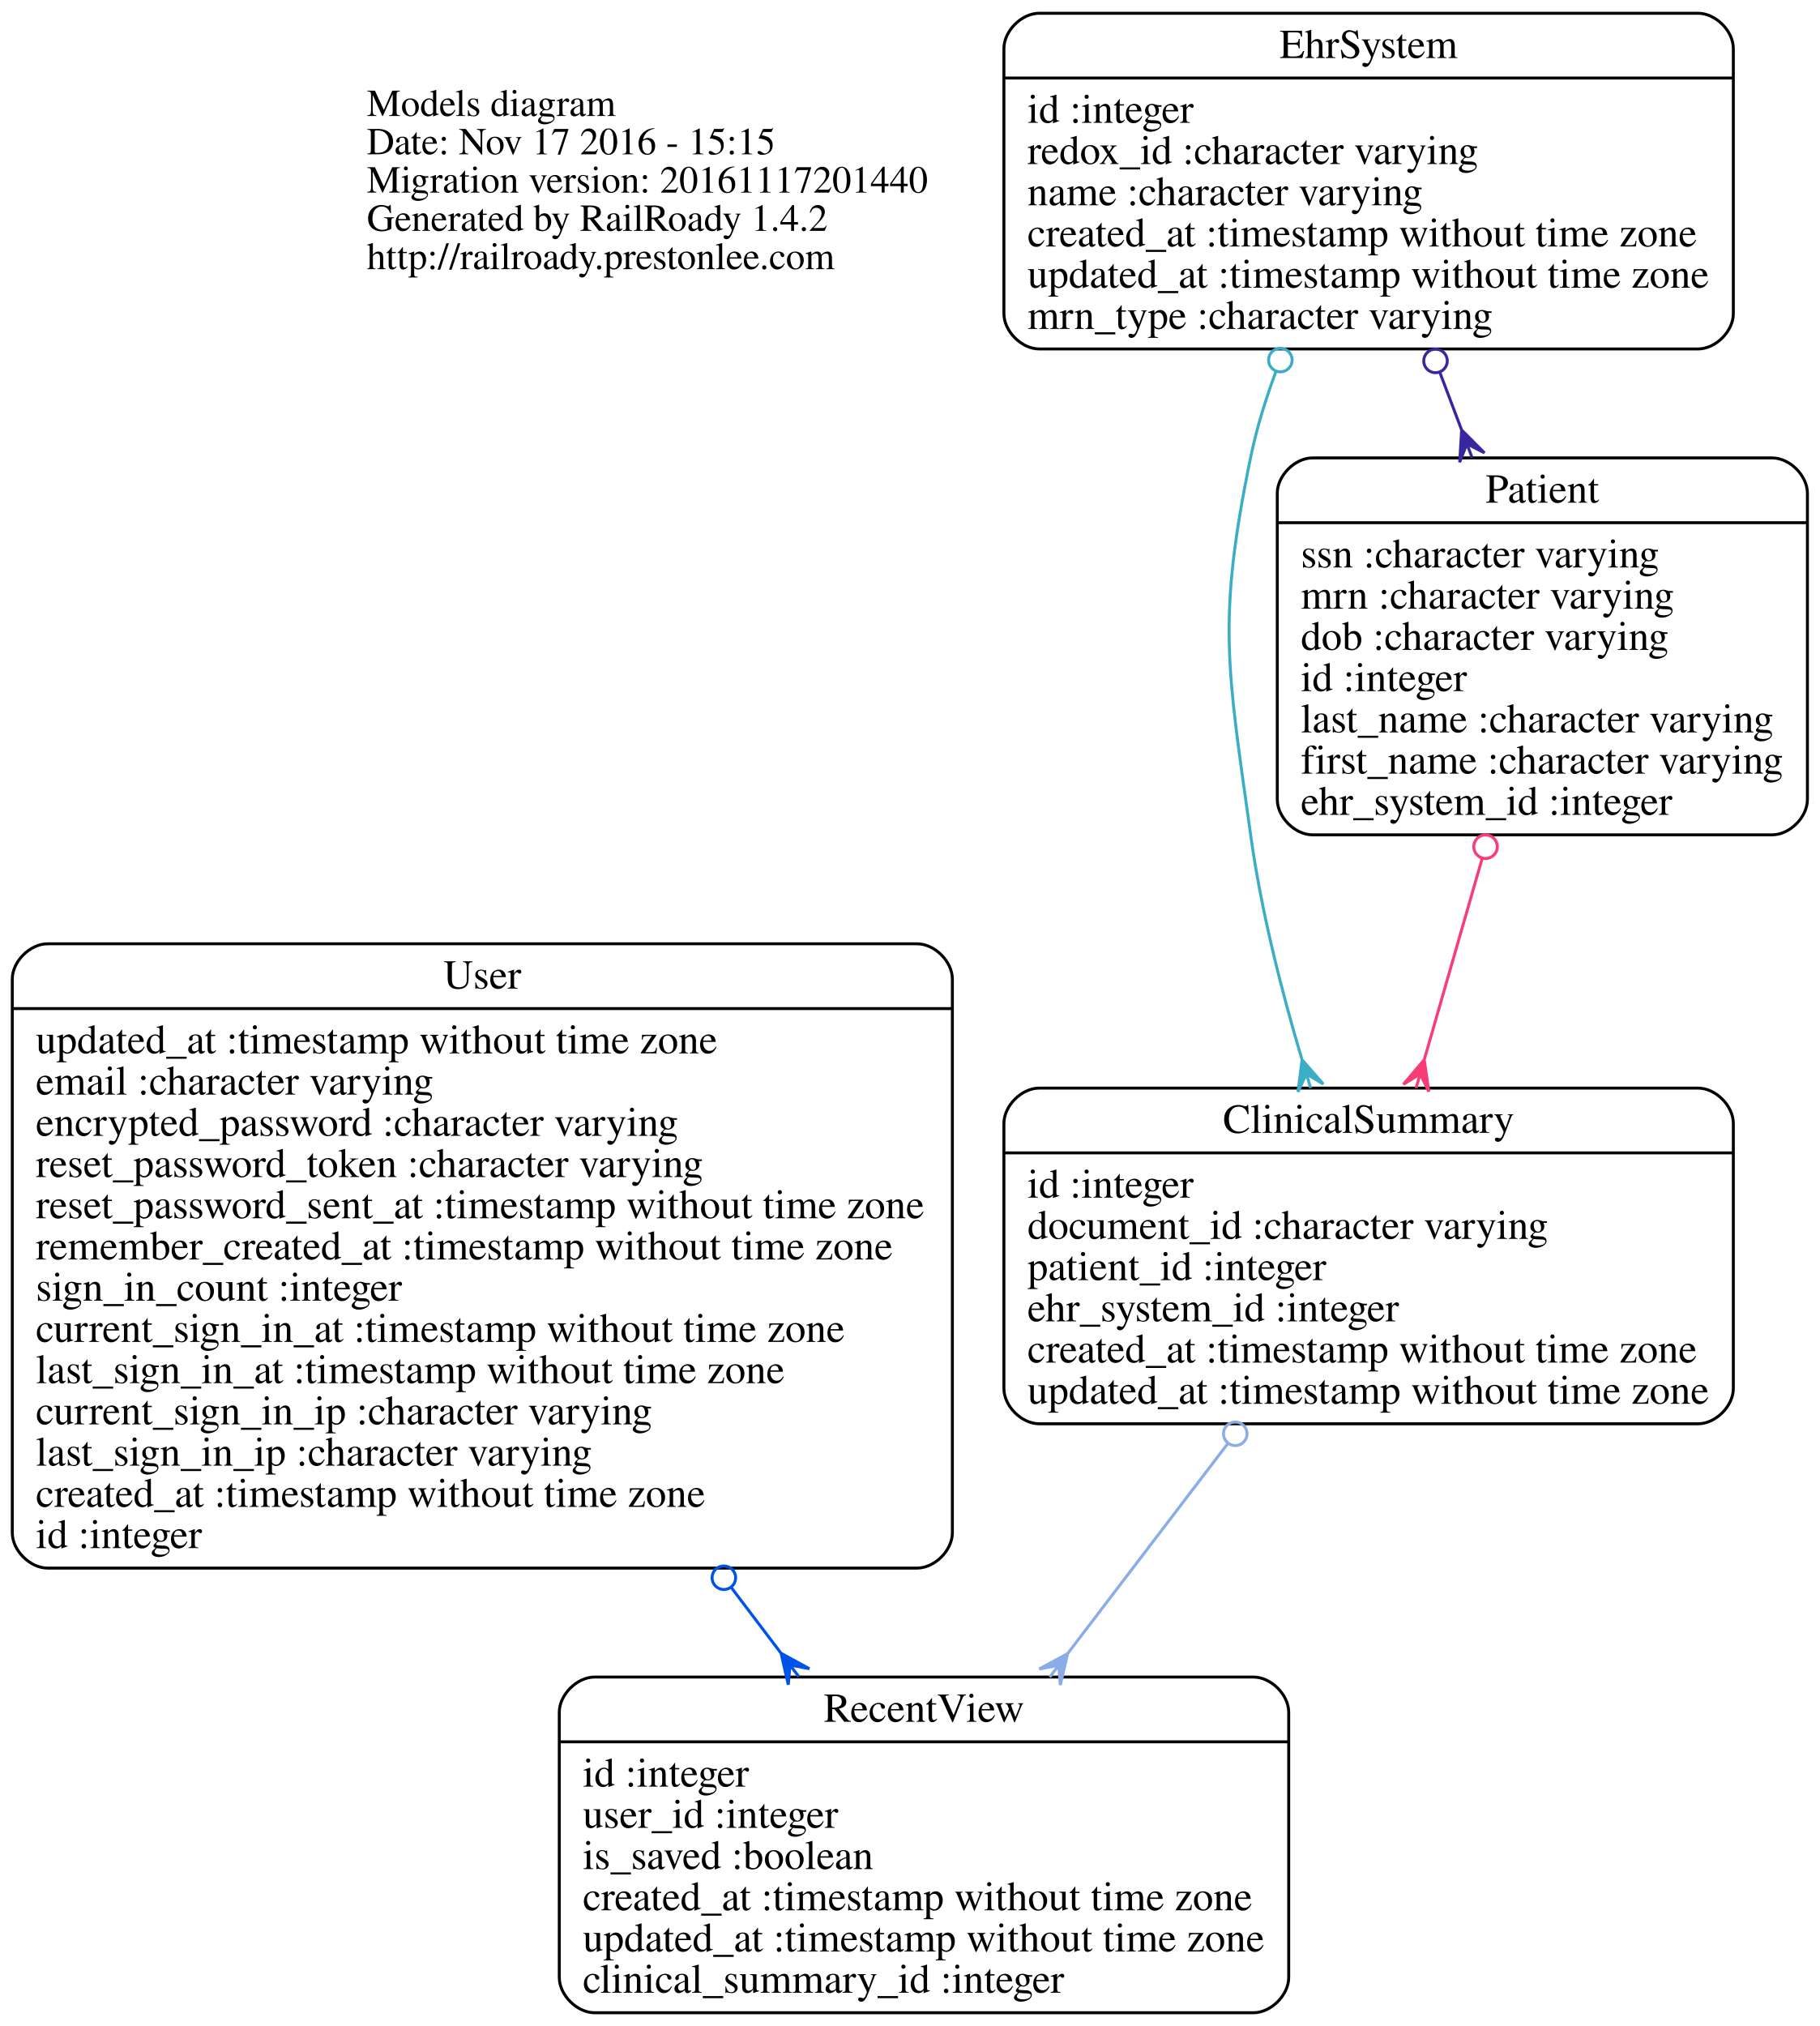
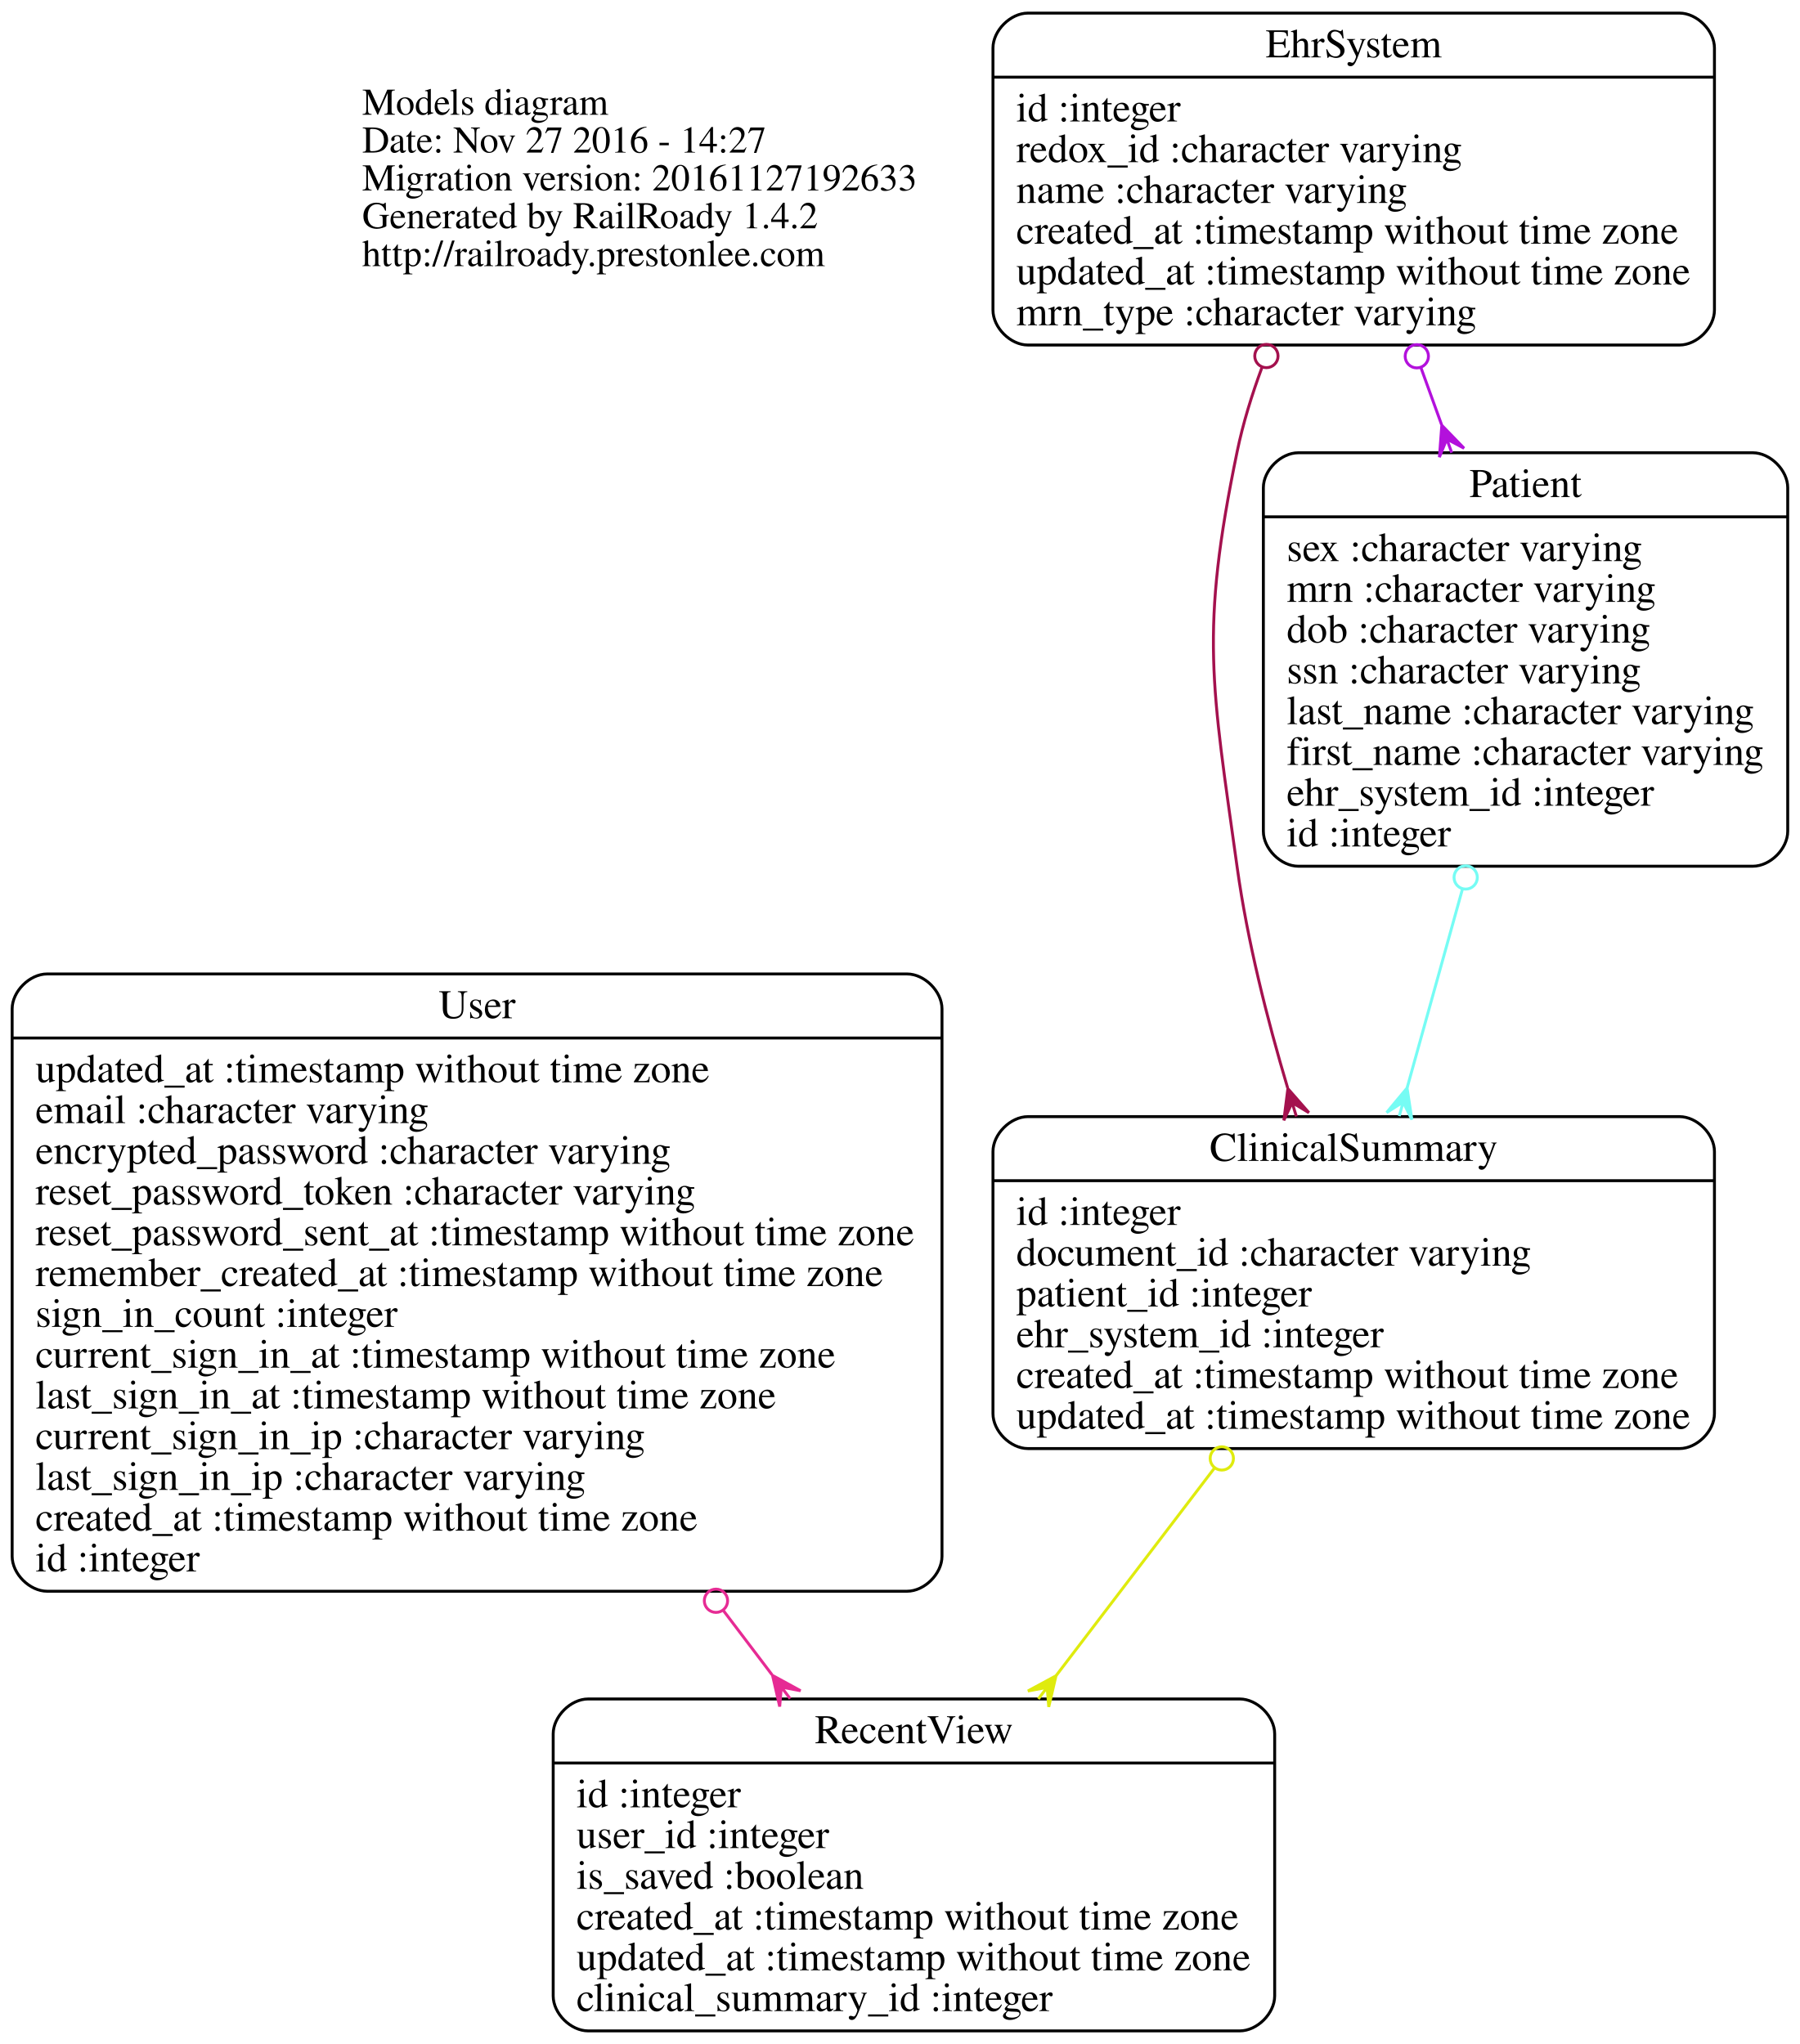
- <svg xmlns="http://www.w3.org/2000/svg" width="618pt" height="688pt" viewBox="0.00 0.00 617.66 688.00">
-   <g id="graph0" class="graph" transform="scale(1 1) rotate(0) translate(4 684)">
-     <polygon fill="none" stroke="none" points="-4,4 -4,-684 613.656,-684 613.656,4 -4,4" />
+ <svg xmlns="http://www.w3.org/2000/svg" width="618pt" height="702pt" viewBox="0.00 0.00 617.66 702.00">
+   <g id="graph0" class="graph" transform="scale(1 1) rotate(0) translate(4 698)">
+     <polygon fill="none" stroke="none" points="-4,4 -4,-698 613.656,-698 613.656,4 -4,4" />
    <g id="node1" class="node">
-       <text text-anchor="start" x="120.423" y="-644.6" font-family="Times,serif" font-size="13.00">Models diagram</text>
-       <text text-anchor="start" x="120.423" y="-631.6" font-family="Times,serif" font-size="13.00">Date: Nov 17 2016 - 15:15</text>
-       <text text-anchor="start" x="120.423" y="-618.6" font-family="Times,serif" font-size="13.00">Migration version: 20161117201440</text>
-       <text text-anchor="start" x="120.423" y="-605.6" font-family="Times,serif" font-size="13.00">Generated by RailRoady 1.4.2</text>
-       <text text-anchor="start" x="120.423" y="-592.6" font-family="Times,serif" font-size="13.00">http://railroady.prestonlee.com</text>
+       <text text-anchor="start" x="120.185" y="-658.6" font-family="Times,serif" font-size="13.00">Models diagram</text>
+       <text text-anchor="start" x="120.185" y="-645.6" font-family="Times,serif" font-size="13.00">Date: Nov 27 2016 - 14:27</text>
+       <text text-anchor="start" x="120.185" y="-632.6" font-family="Times,serif" font-size="13.00">Migration version: 20161127192633</text>
+       <text text-anchor="start" x="120.185" y="-619.6" font-family="Times,serif" font-size="13.00">Generated by RailRoady 1.4.2</text>
+       <text text-anchor="start" x="120.185" y="-606.6" font-family="Times,serif" font-size="13.00">http://railroady.prestonlee.com</text>
    </g>
    <g id="node2" class="node">
      <path fill="none" stroke="black" d="M348.772,-200.5C348.772,-200.5 572.497,-200.5 572.497,-200.5 578.497,-200.5 584.497,-206.5 584.497,-212.5 584.497,-212.5 584.497,-302.5 584.497,-302.5 584.497,-308.5 578.497,-314.5 572.497,-314.5 572.497,-314.5 348.772,-314.5 348.772,-314.5 342.772,-314.5 336.772,-308.5 336.772,-302.5 336.772,-302.5 336.772,-212.5 336.772,-212.5 336.772,-206.5 342.772,-200.5 348.772,-200.5" />
      <text text-anchor="middle" x="460.635" y="-299.3" font-family="Times,serif" font-size="14.00">ClinicalSummary</text>
      <polyline fill="none" stroke="black" points="336.772,-292.5 584.497,-292.5 " />
      <text text-anchor="start" x="344.772" y="-277.3" font-family="Times,serif" font-size="14.00">id :integer</text>
      <text text-anchor="start" x="344.772" y="-263.3" font-family="Times,serif" font-size="14.00">document_id :character varying</text>
      <text text-anchor="start" x="344.772" y="-249.3" font-family="Times,serif" font-size="14.00">patient_id :integer</text>
      <text text-anchor="start" x="344.772" y="-235.3" font-family="Times,serif" font-size="14.00">ehr_system_id :integer</text>
      <text text-anchor="start" x="344.772" y="-221.3" font-family="Times,serif" font-size="14.00">created_at :timestamp without time zone</text>
      <text text-anchor="start" x="344.772" y="-207.3" font-family="Times,serif" font-size="14.00">updated_at :timestamp without time zone</text>
    </g>
    <g id="node5" class="node">
      <path fill="none" stroke="black" d="M197.772,-0.5C197.772,-0.5 421.497,-0.5 421.497,-0.5 427.497,-0.5 433.497,-6.5 433.497,-12.5 433.497,-12.5 433.497,-102.5 433.497,-102.5 433.497,-108.5 427.497,-114.5 421.497,-114.5 421.497,-114.5 197.772,-114.5 197.772,-114.5 191.772,-114.5 185.772,-108.5 185.772,-102.5 185.772,-102.5 185.772,-12.5 185.772,-12.5 185.772,-6.5 191.772,-0.5 197.772,-0.5" />
      <text text-anchor="middle" x="309.635" y="-99.3" font-family="Times,serif" font-size="14.00">RecentView</text>
      <polyline fill="none" stroke="black" points="185.772,-92.5 433.497,-92.5 " />
      <text text-anchor="start" x="193.772" y="-77.3" font-family="Times,serif" font-size="14.00">id :integer</text>
      <text text-anchor="start" x="193.772" y="-63.3" font-family="Times,serif" font-size="14.00">user_id :integer</text>
      <text text-anchor="start" x="193.772" y="-49.3" font-family="Times,serif" font-size="14.00">is_saved :boolean</text>
      <text text-anchor="start" x="193.772" y="-35.3" font-family="Times,serif" font-size="14.00">created_at :timestamp without time zone</text>
      <text text-anchor="start" x="193.772" y="-21.3" font-family="Times,serif" font-size="14.00">updated_at :timestamp without time zone</text>
      <text text-anchor="start" x="193.772" y="-7.3" font-family="Times,serif" font-size="14.00">clinical_summary_id :integer</text>
    </g>
    <g id="edge1" class="edge">
-       <path fill="none" stroke="#8aade7" d="M412.897,-193.903C395.528,-171.129 375.882,-145.368 358.424,-122.475" />
-       <ellipse fill="none" stroke="#8aade7" cx="415.342" cy="-197.11" rx="4" ry="4" />
-       <polygon fill="#8aade7" stroke="#8aade7" points="358.411,-122.458 355.925,-111.778 355.379,-118.483 352.347,-114.507 352.347,-114.507 352.347,-114.507 355.379,-118.483 348.769,-117.236 358.411,-122.458 358.411,-122.458" />
+       <path fill="none" stroke="#dfeb0e" d="M412.897,-193.903C395.528,-171.129 375.882,-145.368 358.424,-122.475" />
+       <ellipse fill="none" stroke="#dfeb0e" cx="415.342" cy="-197.11" rx="4" ry="4" />
+       <polygon fill="#dfeb0e" stroke="#dfeb0e" points="358.411,-122.458 355.925,-111.778 355.379,-118.483 352.347,-114.507 352.347,-114.507 352.347,-114.507 355.379,-118.483 348.769,-117.236 358.411,-122.458 358.411,-122.458" />
    </g>
    <g id="node3" class="node">
-       <path fill="none" stroke="black" d="M348.772,-565.5C348.772,-565.5 572.497,-565.5 572.497,-565.5 578.497,-565.5 584.497,-571.5 584.497,-577.5 584.497,-577.5 584.497,-667.5 584.497,-667.5 584.497,-673.5 578.497,-679.5 572.497,-679.5 572.497,-679.5 348.772,-679.5 348.772,-679.5 342.772,-679.5 336.772,-673.5 336.772,-667.5 336.772,-667.5 336.772,-577.5 336.772,-577.5 336.772,-571.5 342.772,-565.5 348.772,-565.5" />
-       <text text-anchor="middle" x="460.635" y="-664.3" font-family="Times,serif" font-size="14.00">EhrSystem</text>
-       <polyline fill="none" stroke="black" points="336.772,-657.5 584.497,-657.5 " />
-       <text text-anchor="start" x="344.772" y="-642.3" font-family="Times,serif" font-size="14.00">id :integer</text>
-       <text text-anchor="start" x="344.772" y="-628.3" font-family="Times,serif" font-size="14.00">redox_id :character varying</text>
-       <text text-anchor="start" x="344.772" y="-614.3" font-family="Times,serif" font-size="14.00">name :character varying</text>
-       <text text-anchor="start" x="344.772" y="-600.3" font-family="Times,serif" font-size="14.00">created_at :timestamp without time zone</text>
-       <text text-anchor="start" x="344.772" y="-586.3" font-family="Times,serif" font-size="14.00">updated_at :timestamp without time zone</text>
-       <text text-anchor="start" x="344.772" y="-572.3" font-family="Times,serif" font-size="14.00">mrn_type :character varying</text>
+       <path fill="none" stroke="black" d="M348.772,-579.5C348.772,-579.5 572.497,-579.5 572.497,-579.5 578.497,-579.5 584.497,-585.5 584.497,-591.5 584.497,-591.5 584.497,-681.5 584.497,-681.5 584.497,-687.5 578.497,-693.5 572.497,-693.5 572.497,-693.5 348.772,-693.5 348.772,-693.5 342.772,-693.5 336.772,-687.5 336.772,-681.5 336.772,-681.5 336.772,-591.5 336.772,-591.5 336.772,-585.5 342.772,-579.5 348.772,-579.5" />
+       <text text-anchor="middle" x="460.635" y="-678.3" font-family="Times,serif" font-size="14.00">EhrSystem</text>
+       <polyline fill="none" stroke="black" points="336.772,-671.5 584.497,-671.5 " />
+       <text text-anchor="start" x="344.772" y="-656.3" font-family="Times,serif" font-size="14.00">id :integer</text>
+       <text text-anchor="start" x="344.772" y="-642.3" font-family="Times,serif" font-size="14.00">redox_id :character varying</text>
+       <text text-anchor="start" x="344.772" y="-628.3" font-family="Times,serif" font-size="14.00">name :character varying</text>
+       <text text-anchor="start" x="344.772" y="-614.3" font-family="Times,serif" font-size="14.00">created_at :timestamp without time zone</text>
+       <text text-anchor="start" x="344.772" y="-600.3" font-family="Times,serif" font-size="14.00">updated_at :timestamp without time zone</text>
+       <text text-anchor="start" x="344.772" y="-586.3" font-family="Times,serif" font-size="14.00">mrn_type :character varying</text>
    </g>
    <g id="edge3" class="edge">
-       <path fill="none" stroke="#3badc5" d="M429.18,-557.922C425.654,-548.426 422.621,-538.599 420.635,-529 409.016,-472.856 412.762,-456.79 420.635,-400 424.116,-374.887 430.916,-347.963 437.936,-324.413" />
-       <ellipse fill="none" stroke="#3badc5" cx="430.656" cy="-561.727" rx="4" ry="4" />
-       <polygon fill="#3badc5" stroke="#3badc5" points="438.03,-324.106 445.253,-315.856 439.49,-319.324 440.949,-314.542 440.949,-314.542 440.949,-314.542 439.49,-319.324 436.645,-313.228 438.03,-324.106 438.03,-324.106" />
+       <path fill="none" stroke="#a4114e" d="M429.18,-571.922C425.654,-562.426 422.621,-552.599 420.635,-543 407.755,-480.763 411.908,-462.954 420.635,-400 424.116,-374.887 430.916,-347.963 437.936,-324.413" />
+       <ellipse fill="none" stroke="#a4114e" cx="430.656" cy="-575.727" rx="4" ry="4" />
+       <polygon fill="#a4114e" stroke="#a4114e" points="438.03,-324.106 445.253,-315.856 439.49,-319.324 440.949,-314.542 440.949,-314.542 440.949,-314.542 439.49,-319.324 436.645,-313.228 438.03,-324.106 438.03,-324.106" />
    </g>
    <g id="node4" class="node">
-       <path fill="none" stroke="black" d="M441.614,-400.5C441.614,-400.5 597.656,-400.5 597.656,-400.5 603.656,-400.5 609.656,-406.5 609.656,-412.5 609.656,-412.5 609.656,-516.5 609.656,-516.5 609.656,-522.5 603.656,-528.5 597.656,-528.5 597.656,-528.5 441.614,-528.5 441.614,-528.5 435.614,-528.5 429.614,-522.5 429.614,-516.5 429.614,-516.5 429.614,-412.5 429.614,-412.5 429.614,-406.5 435.614,-400.5 441.614,-400.5" />
-       <text text-anchor="middle" x="519.635" y="-513.3" font-family="Times,serif" font-size="14.00">Patient</text>
-       <polyline fill="none" stroke="black" points="429.614,-506.5 609.656,-506.5 " />
-       <text text-anchor="start" x="437.614" y="-491.3" font-family="Times,serif" font-size="14.00">ssn :character varying</text>
-       <text text-anchor="start" x="437.614" y="-477.3" font-family="Times,serif" font-size="14.00">mrn :character varying</text>
-       <text text-anchor="start" x="437.614" y="-463.3" font-family="Times,serif" font-size="14.00">dob :character varying</text>
-       <text text-anchor="start" x="437.614" y="-449.3" font-family="Times,serif" font-size="14.00">id :integer</text>
-       <text text-anchor="start" x="437.614" y="-435.3" font-family="Times,serif" font-size="14.00">last_name :character varying</text>
-       <text text-anchor="start" x="437.614" y="-421.3" font-family="Times,serif" font-size="14.00">first_name :character varying</text>
-       <text text-anchor="start" x="437.614" y="-407.3" font-family="Times,serif" font-size="14.00">ehr_system_id :integer</text>
+       <path fill="none" stroke="black" d="M441.614,-400.5C441.614,-400.5 597.656,-400.5 597.656,-400.5 603.656,-400.5 609.656,-406.5 609.656,-412.5 609.656,-412.5 609.656,-530.5 609.656,-530.5 609.656,-536.5 603.656,-542.5 597.656,-542.5 597.656,-542.5 441.614,-542.5 441.614,-542.5 435.614,-542.5 429.614,-536.5 429.614,-530.5 429.614,-530.5 429.614,-412.5 429.614,-412.5 429.614,-406.5 435.614,-400.5 441.614,-400.5" />
+       <text text-anchor="middle" x="519.635" y="-527.3" font-family="Times,serif" font-size="14.00">Patient</text>
+       <polyline fill="none" stroke="black" points="429.614,-520.5 609.656,-520.5 " />
+       <text text-anchor="start" x="437.614" y="-505.3" font-family="Times,serif" font-size="14.00">sex :character varying</text>
+       <text text-anchor="start" x="437.614" y="-491.3" font-family="Times,serif" font-size="14.00">mrn :character varying</text>
+       <text text-anchor="start" x="437.614" y="-477.3" font-family="Times,serif" font-size="14.00">dob :character varying</text>
+       <text text-anchor="start" x="437.614" y="-463.3" font-family="Times,serif" font-size="14.00">ssn :character varying</text>
+       <text text-anchor="start" x="437.614" y="-449.3" font-family="Times,serif" font-size="14.00">last_name :character varying</text>
+       <text text-anchor="start" x="437.614" y="-435.3" font-family="Times,serif" font-size="14.00">first_name :character varying</text>
+       <text text-anchor="start" x="437.614" y="-421.3" font-family="Times,serif" font-size="14.00">ehr_system_id :integer</text>
+       <text text-anchor="start" x="437.614" y="-407.3" font-family="Times,serif" font-size="14.00">id :integer</text>
    </g>
    <g id="edge2" class="edge">
-       <path fill="none" stroke="#38289d" d="M484.808,-557.584C487.239,-551.157 489.719,-544.599 492.18,-538.091" />
-       <ellipse fill="none" stroke="#38289d" cx="483.35" cy="-561.439" rx="4" ry="4" />
-       <polygon fill="#38289d" stroke="#38289d" points="492.227,-537.967 499.974,-530.206 493.996,-533.291 495.765,-528.614 495.765,-528.614 495.765,-528.614 493.996,-533.291 491.556,-527.022 492.227,-537.967 492.227,-537.967" />
+       <path fill="none" stroke="#b311dc" d="M483.695,-571.791C486.03,-565.341 488.421,-558.736 490.806,-552.146" />
+       <ellipse fill="none" stroke="#b311dc" cx="482.301" cy="-575.643" rx="4" ry="4" />
+       <polygon fill="#b311dc" stroke="#b311dc" points="490.886,-551.926 498.52,-544.054 492.587,-547.224 494.289,-542.523 494.289,-542.523 494.289,-542.523 492.587,-547.224 490.058,-540.991 490.886,-551.926 490.886,-551.926" />
    </g>
    <g id="edge4" class="edge">
-       <path fill="none" stroke="#f73d75" d="M499.201,-392.503C492.833,-370.376 485.841,-346.08 479.579,-324.323" />
-       <ellipse fill="none" stroke="#f73d75" cx="500.345" cy="-396.477" rx="4" ry="4" />
-       <polygon fill="#f73d75" stroke="#f73d75" points="479.524,-324.132 481.083,-313.278 478.141,-319.327 476.758,-314.522 476.758,-314.522 476.758,-314.522 478.141,-319.327 472.434,-315.767 479.524,-324.132 479.524,-324.132" />
+       <path fill="none" stroke="#76fcf4" d="M497.946,-392.568C491.716,-370.181 484.984,-345.994 478.977,-324.408" />
+       <ellipse fill="none" stroke="#76fcf4" cx="499.08" cy="-396.642" rx="4" ry="4" />
+       <polygon fill="#76fcf4" stroke="#76fcf4" points="478.954,-324.323 480.608,-313.483 477.613,-319.506 476.272,-314.689 476.272,-314.689 476.272,-314.689 477.613,-319.506 471.937,-315.896 478.954,-324.323 478.954,-324.323" />
    </g>
    <g id="node6" class="node">
      <path fill="none" stroke="black" d="M12,-151.5C12,-151.5 307.27,-151.5 307.27,-151.5 313.27,-151.5 319.27,-157.5 319.27,-163.5 319.27,-163.5 319.27,-351.5 319.27,-351.5 319.27,-357.5 313.27,-363.5 307.27,-363.5 307.27,-363.5 12,-363.5 12,-363.5 6,-363.5 0,-357.5 0,-351.5 0,-351.5 0,-163.5 0,-163.5 0,-157.5 6,-151.5 12,-151.5" />
      <text text-anchor="middle" x="159.635" y="-348.3" font-family="Times,serif" font-size="14.00">User</text>
      <polyline fill="none" stroke="black" points="0,-341.5 319.27,-341.5 " />
      <text text-anchor="start" x="8" y="-326.3" font-family="Times,serif" font-size="14.00">updated_at :timestamp without time zone</text>
      <text text-anchor="start" x="8" y="-312.3" font-family="Times,serif" font-size="14.00">email :character varying</text>
      <text text-anchor="start" x="8" y="-298.3" font-family="Times,serif" font-size="14.00">encrypted_password :character varying</text>
      <text text-anchor="start" x="8" y="-284.3" font-family="Times,serif" font-size="14.00">reset_password_token :character varying</text>
      <text text-anchor="start" x="8" y="-270.3" font-family="Times,serif" font-size="14.00">reset_password_sent_at :timestamp without time zone</text>
      <text text-anchor="start" x="8" y="-256.3" font-family="Times,serif" font-size="14.00">remember_created_at :timestamp without time zone</text>
      <text text-anchor="start" x="8" y="-242.3" font-family="Times,serif" font-size="14.00">sign_in_count :integer</text>
      <text text-anchor="start" x="8" y="-228.3" font-family="Times,serif" font-size="14.00">current_sign_in_at :timestamp without time zone</text>
      <text text-anchor="start" x="8" y="-214.3" font-family="Times,serif" font-size="14.00">last_sign_in_at :timestamp without time zone</text>
      <text text-anchor="start" x="8" y="-200.3" font-family="Times,serif" font-size="14.00">current_sign_in_ip :character varying</text>
      <text text-anchor="start" x="8" y="-186.3" font-family="Times,serif" font-size="14.00">last_sign_in_ip :character varying</text>
      <text text-anchor="start" x="8" y="-172.3" font-family="Times,serif" font-size="14.00">created_at :timestamp without time zone</text>
      <text text-anchor="start" x="8" y="-158.3" font-family="Times,serif" font-size="14.00">id :integer</text>
    </g>
    <g id="edge5" class="edge">
-       <path fill="none" stroke="#0153e7" d="M244.188,-144.89C249.874,-137.385 255.485,-129.977 260.889,-122.845" />
-       <ellipse fill="none" stroke="#0153e7" cx="241.662" cy="-148.224" rx="4" ry="4" />
-       <polygon fill="#0153e7" stroke="#0153e7" points="261.09,-122.579 270.715,-117.326 264.109,-118.594 267.128,-114.609 267.128,-114.609 267.128,-114.609 264.109,-118.594 263.541,-111.891 261.09,-122.579 261.09,-122.579" />
+       <path fill="none" stroke="#e62b94" d="M244.188,-144.89C249.874,-137.385 255.485,-129.977 260.889,-122.845" />
+       <ellipse fill="none" stroke="#e62b94" cx="241.662" cy="-148.224" rx="4" ry="4" />
+       <polygon fill="#e62b94" stroke="#e62b94" points="261.09,-122.579 270.715,-117.326 264.109,-118.594 267.128,-114.609 267.128,-114.609 267.128,-114.609 264.109,-118.594 263.541,-111.891 261.09,-122.579 261.09,-122.579" />
    </g>
  </g>
</svg>
